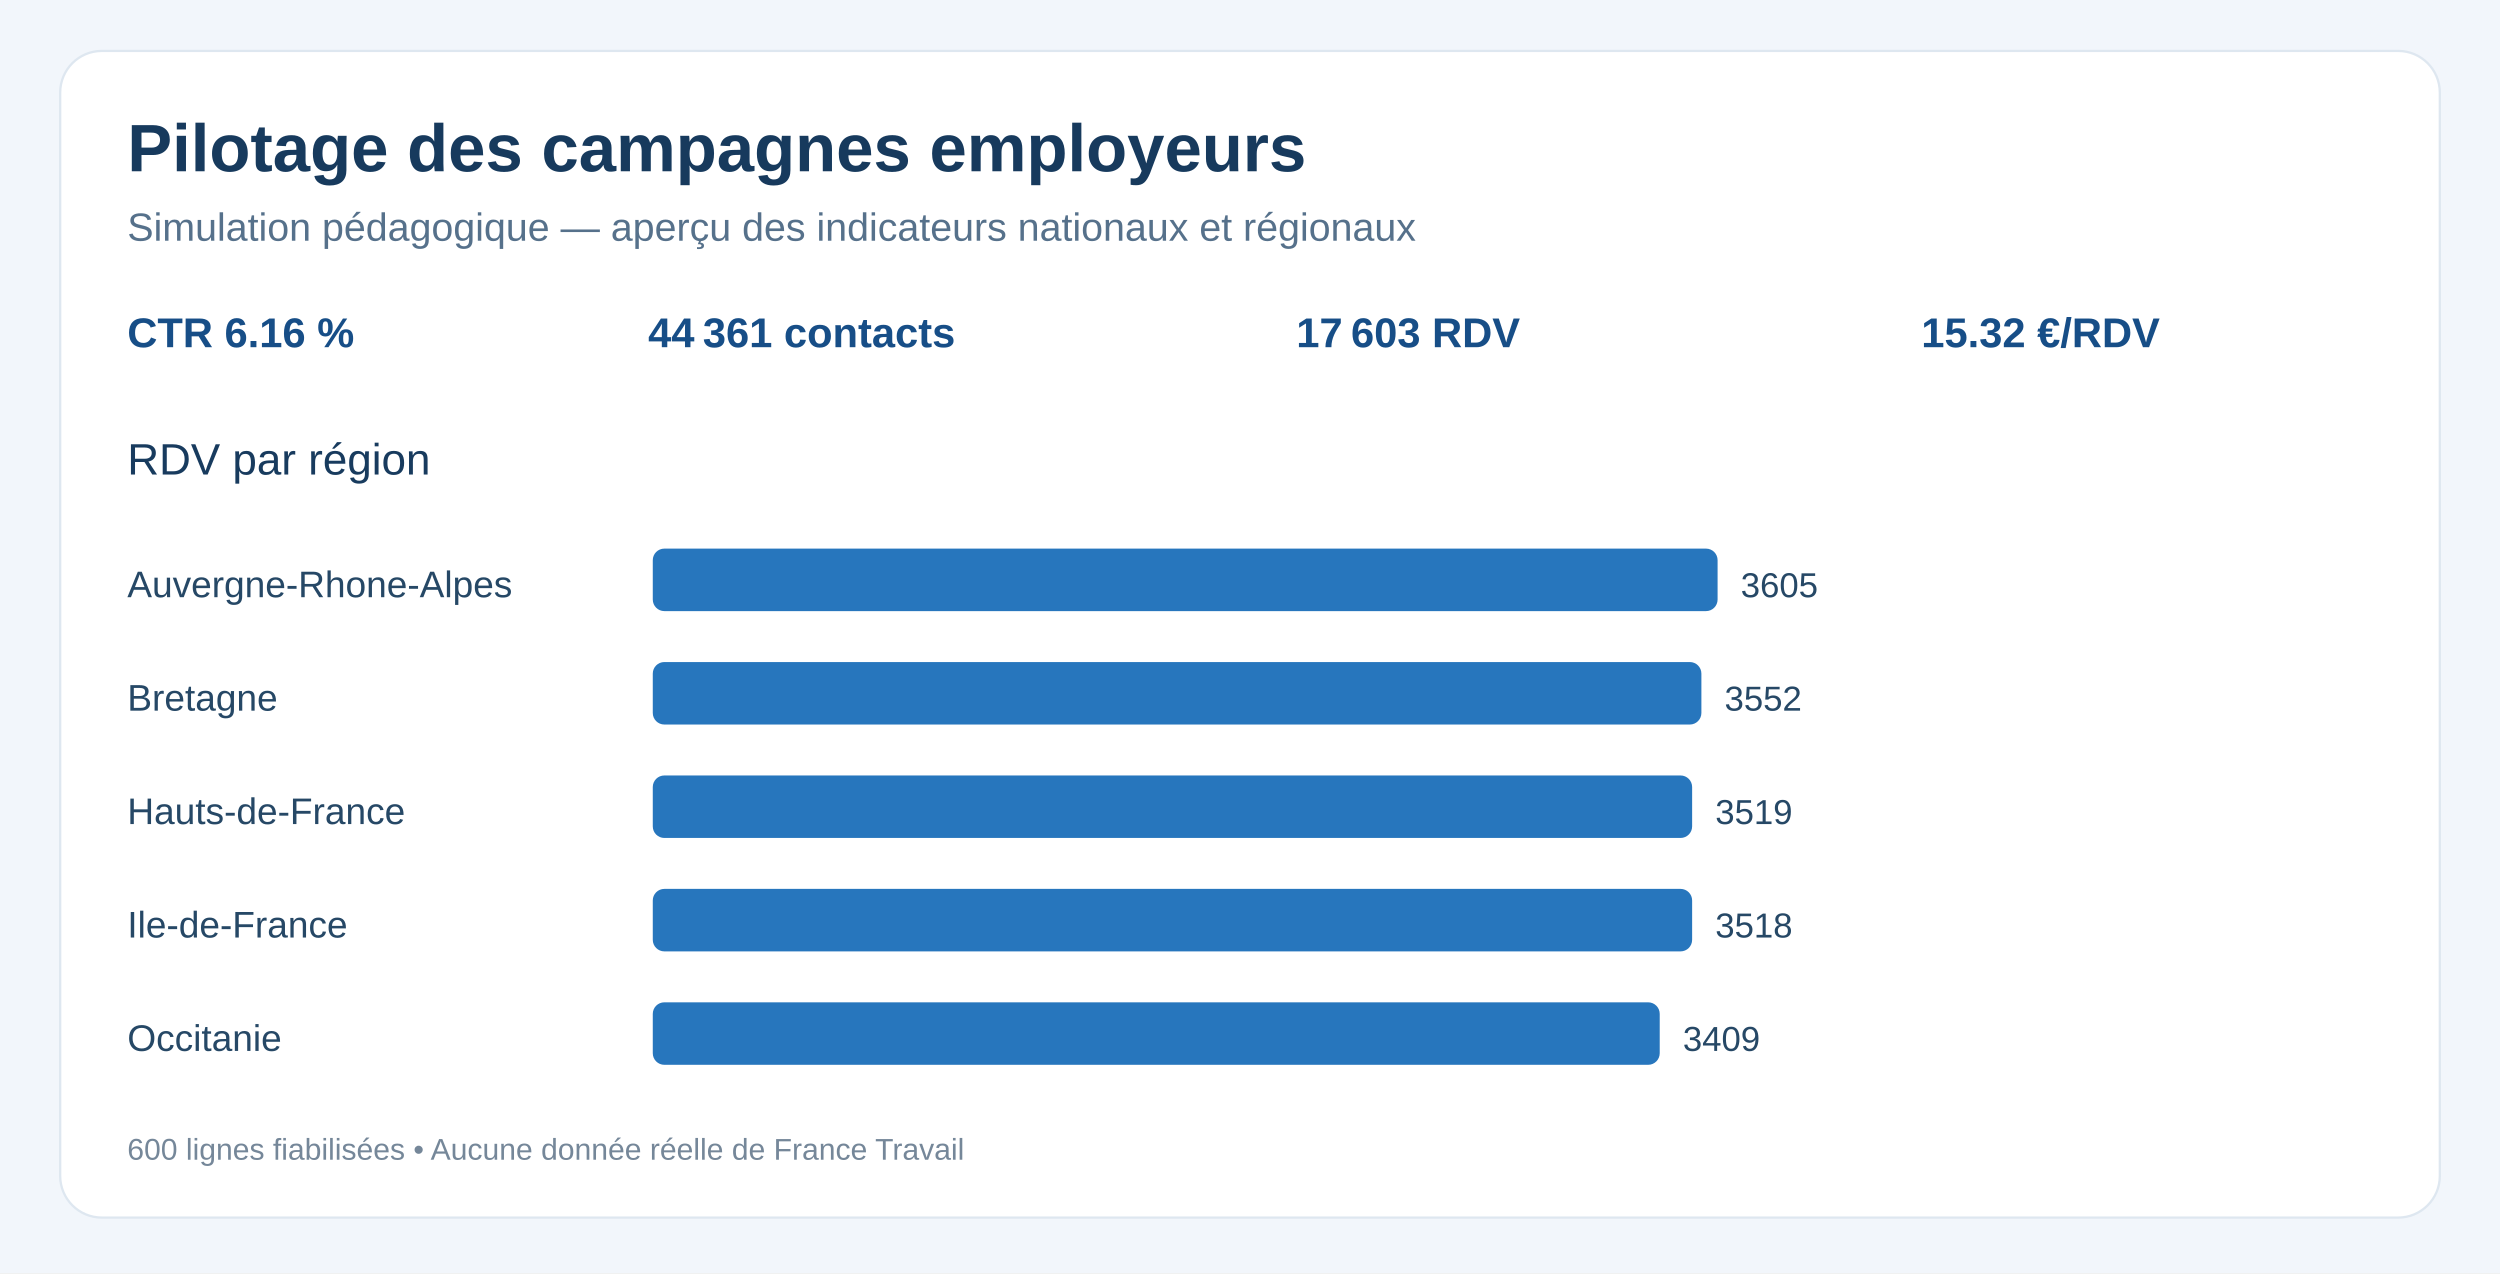
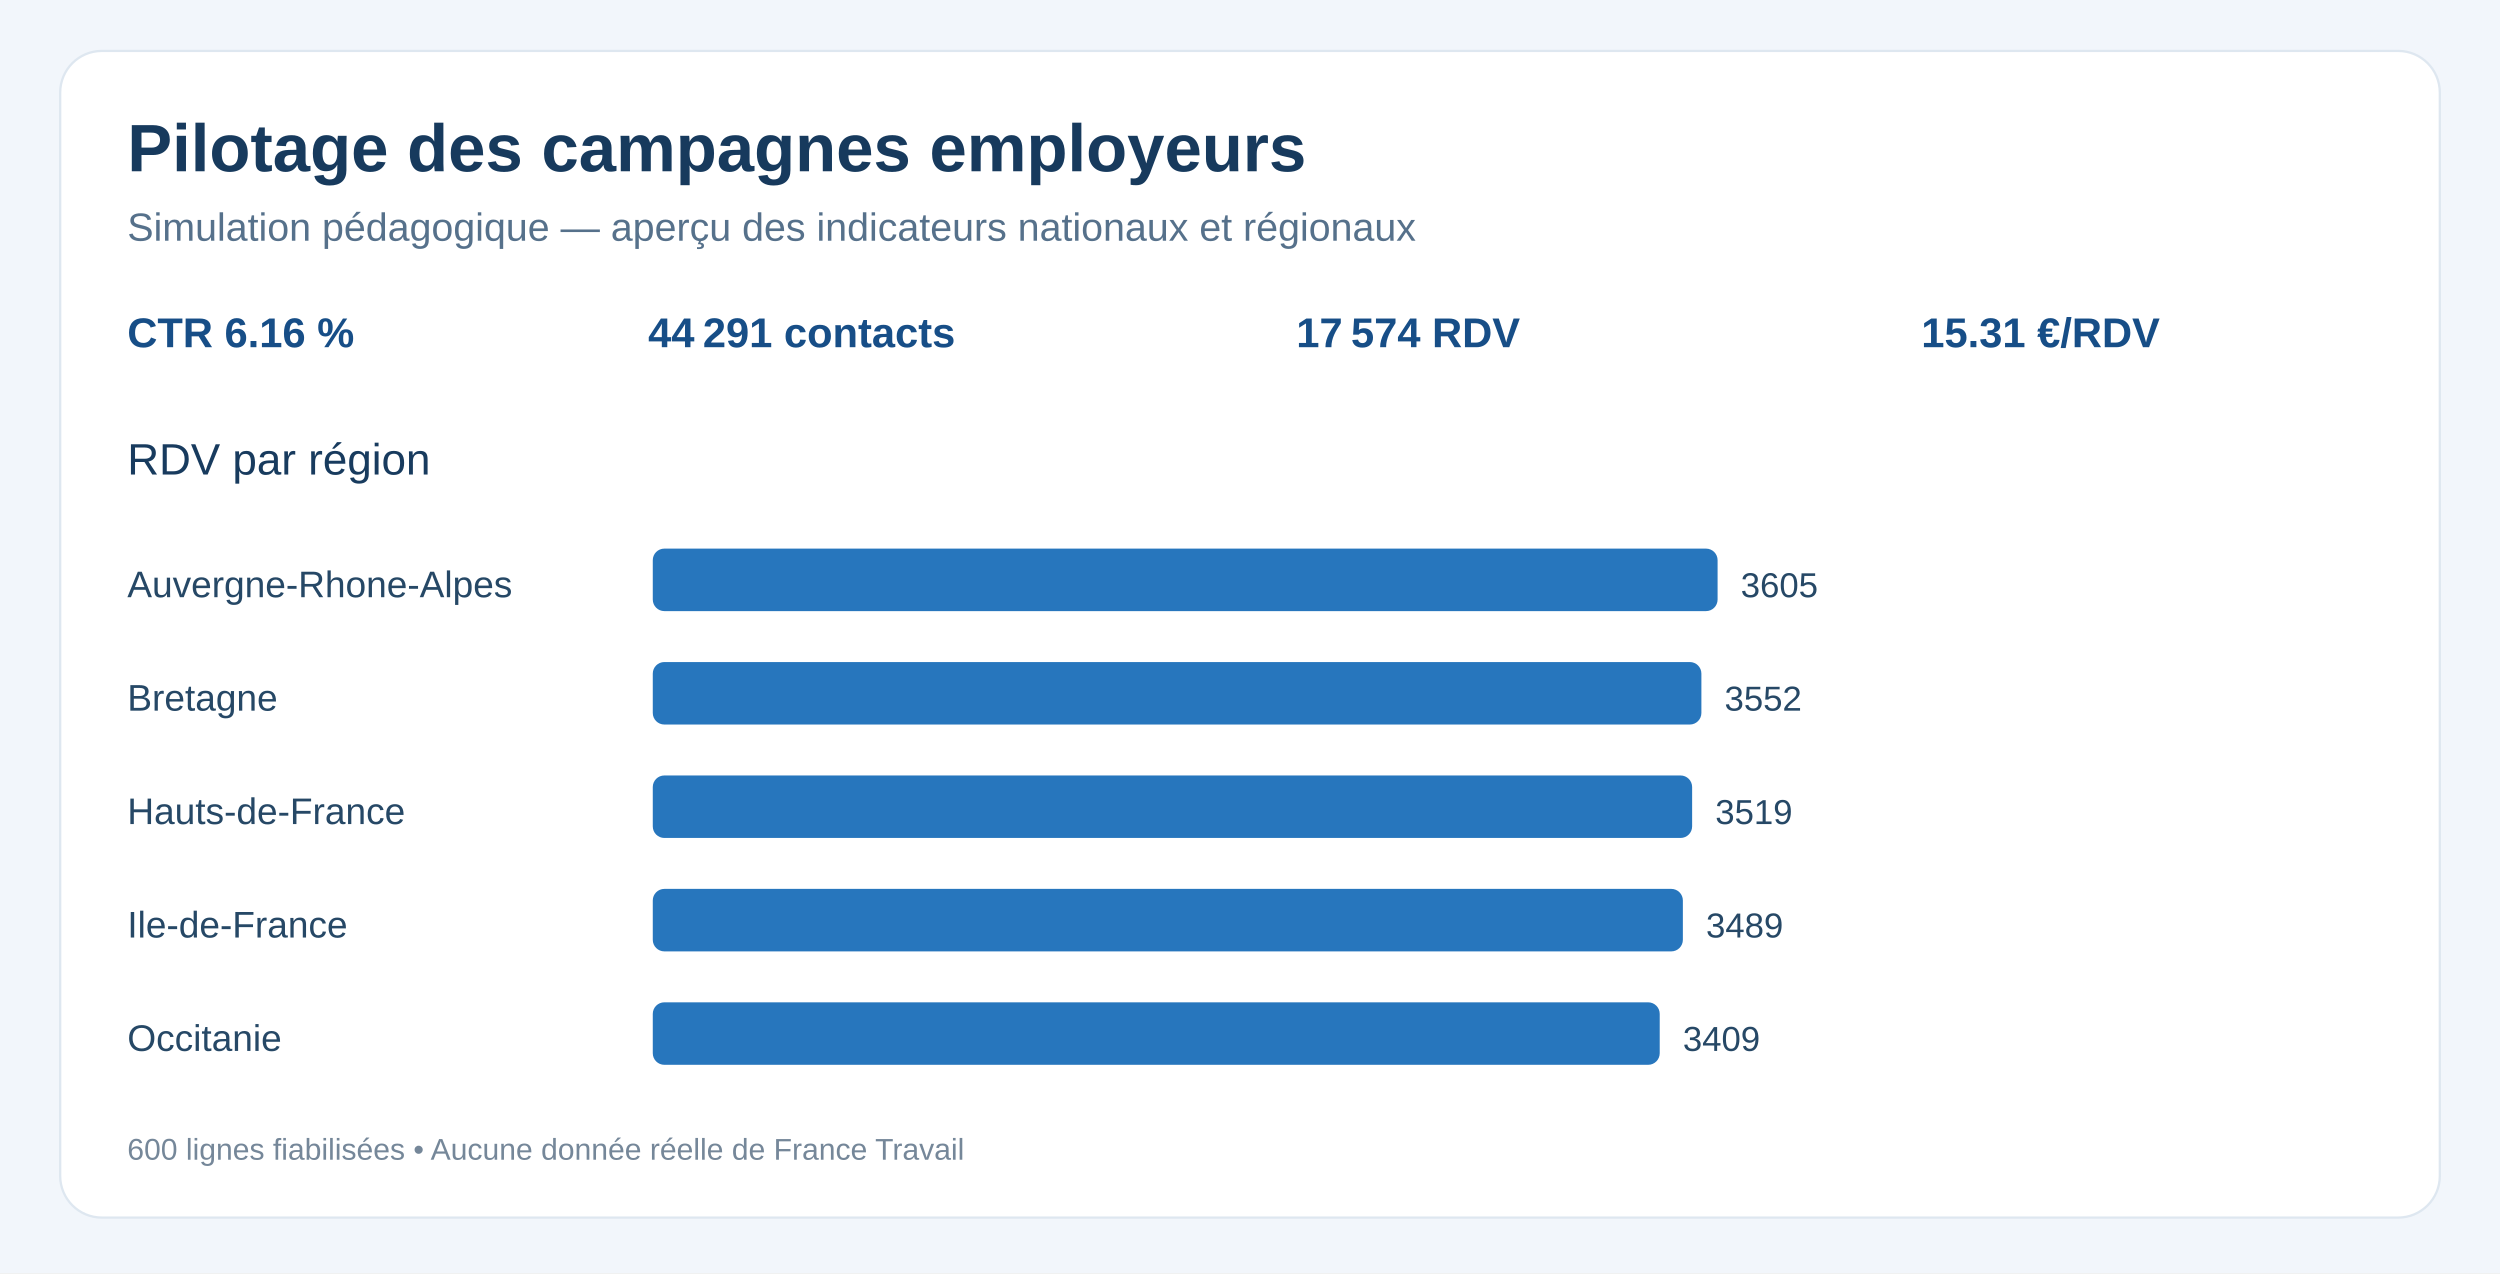
<svg xmlns="http://www.w3.org/2000/svg" width="1080" height="550" viewBox="0 0 1080 550">
  <rect width="1080" height="550" fill="#F2F6FB" />
  <rect x="26" y="22" width="1028" height="504" rx="18" fill="white" stroke="#DEE7F0" />
  <text x="55" y="74" font-size="29" font-weight="bold" font-family="Arial" fill="#173A5D">Pilotage des campagnes employeurs</text>
  <text x="55" y="104" font-size="17" font-family="Arial" fill="#56718B">Simulation pédagogique — aperçu des indicateurs nationaux et régionaux</text>
  <text x="55" y="150" font-size="18" font-weight="bold" font-family="Arial" fill="#174E87">CTR 6.16 %</text>
-   <text x="280" y="150" font-size="18" font-weight="bold" font-family="Arial" fill="#174E87">44 361 contacts</text>
-   <text x="560" y="150" font-size="18" font-weight="bold" font-family="Arial" fill="#174E87">17 603 RDV</text>
-   <text x="830" y="150" font-size="18" font-weight="bold" font-family="Arial" fill="#174E87">15.32 €/RDV</text>
+   <text x="280" y="150" font-size="18" font-weight="bold" font-family="Arial" fill="#174E87">44 291 contacts</text>
+   <text x="560" y="150" font-size="18" font-weight="bold" font-family="Arial" fill="#174E87">17 574 RDV</text>
+   <text x="830" y="150" font-size="18" font-weight="bold" font-family="Arial" fill="#174E87">15.31 €/RDV</text>
  <text x="55" y="205" font-size="19" font-family="Arial" fill="#183B5E">RDV par région</text>
  <text x="55" y="258" font-family="Arial" font-size="16" fill="#264866">Auvergne-Rhone-Alpes</text>
  <rect x="282" y="237" width="460" height="27" rx="5" fill="#2776BD" />
  <text x="752" y="258" font-family="Arial" font-size="15" fill="#264866">3605</text>
  <text x="55" y="307" font-family="Arial" font-size="16" fill="#264866">Bretagne</text>
  <rect x="282" y="286" width="453" height="27" rx="5" fill="#2776BD" />
  <text x="745" y="307" font-family="Arial" font-size="15" fill="#264866">3552</text>
  <text x="55" y="356" font-family="Arial" font-size="16" fill="#264866">Hauts-de-France</text>
  <rect x="282" y="335" width="449" height="27" rx="5" fill="#2776BD" />
  <text x="741" y="356" font-family="Arial" font-size="15" fill="#264866">3519</text>
  <text x="55" y="405" font-family="Arial" font-size="16" fill="#264866">Ile-de-France</text>
-   <rect x="282" y="384" width="449" height="27" rx="5" fill="#2776BD" />
-   <text x="741" y="405" font-family="Arial" font-size="15" fill="#264866">3518</text>
+   <rect x="282" y="384" width="445" height="27" rx="5" fill="#2776BD" />
+   <text x="737" y="405" font-family="Arial" font-size="15" fill="#264866">3489</text>
  <text x="55" y="454" font-family="Arial" font-size="16" fill="#264866">Occitanie</text>
  <rect x="282" y="433" width="435" height="27" rx="5" fill="#2776BD" />
  <text x="727" y="454" font-family="Arial" font-size="15" fill="#264866">3409</text>
  <text x="55" y="501" font-family="Arial" font-size="13" fill="#758799">600 lignes fiabilisées • Aucune donnée réelle de France Travail</text>
</svg>
